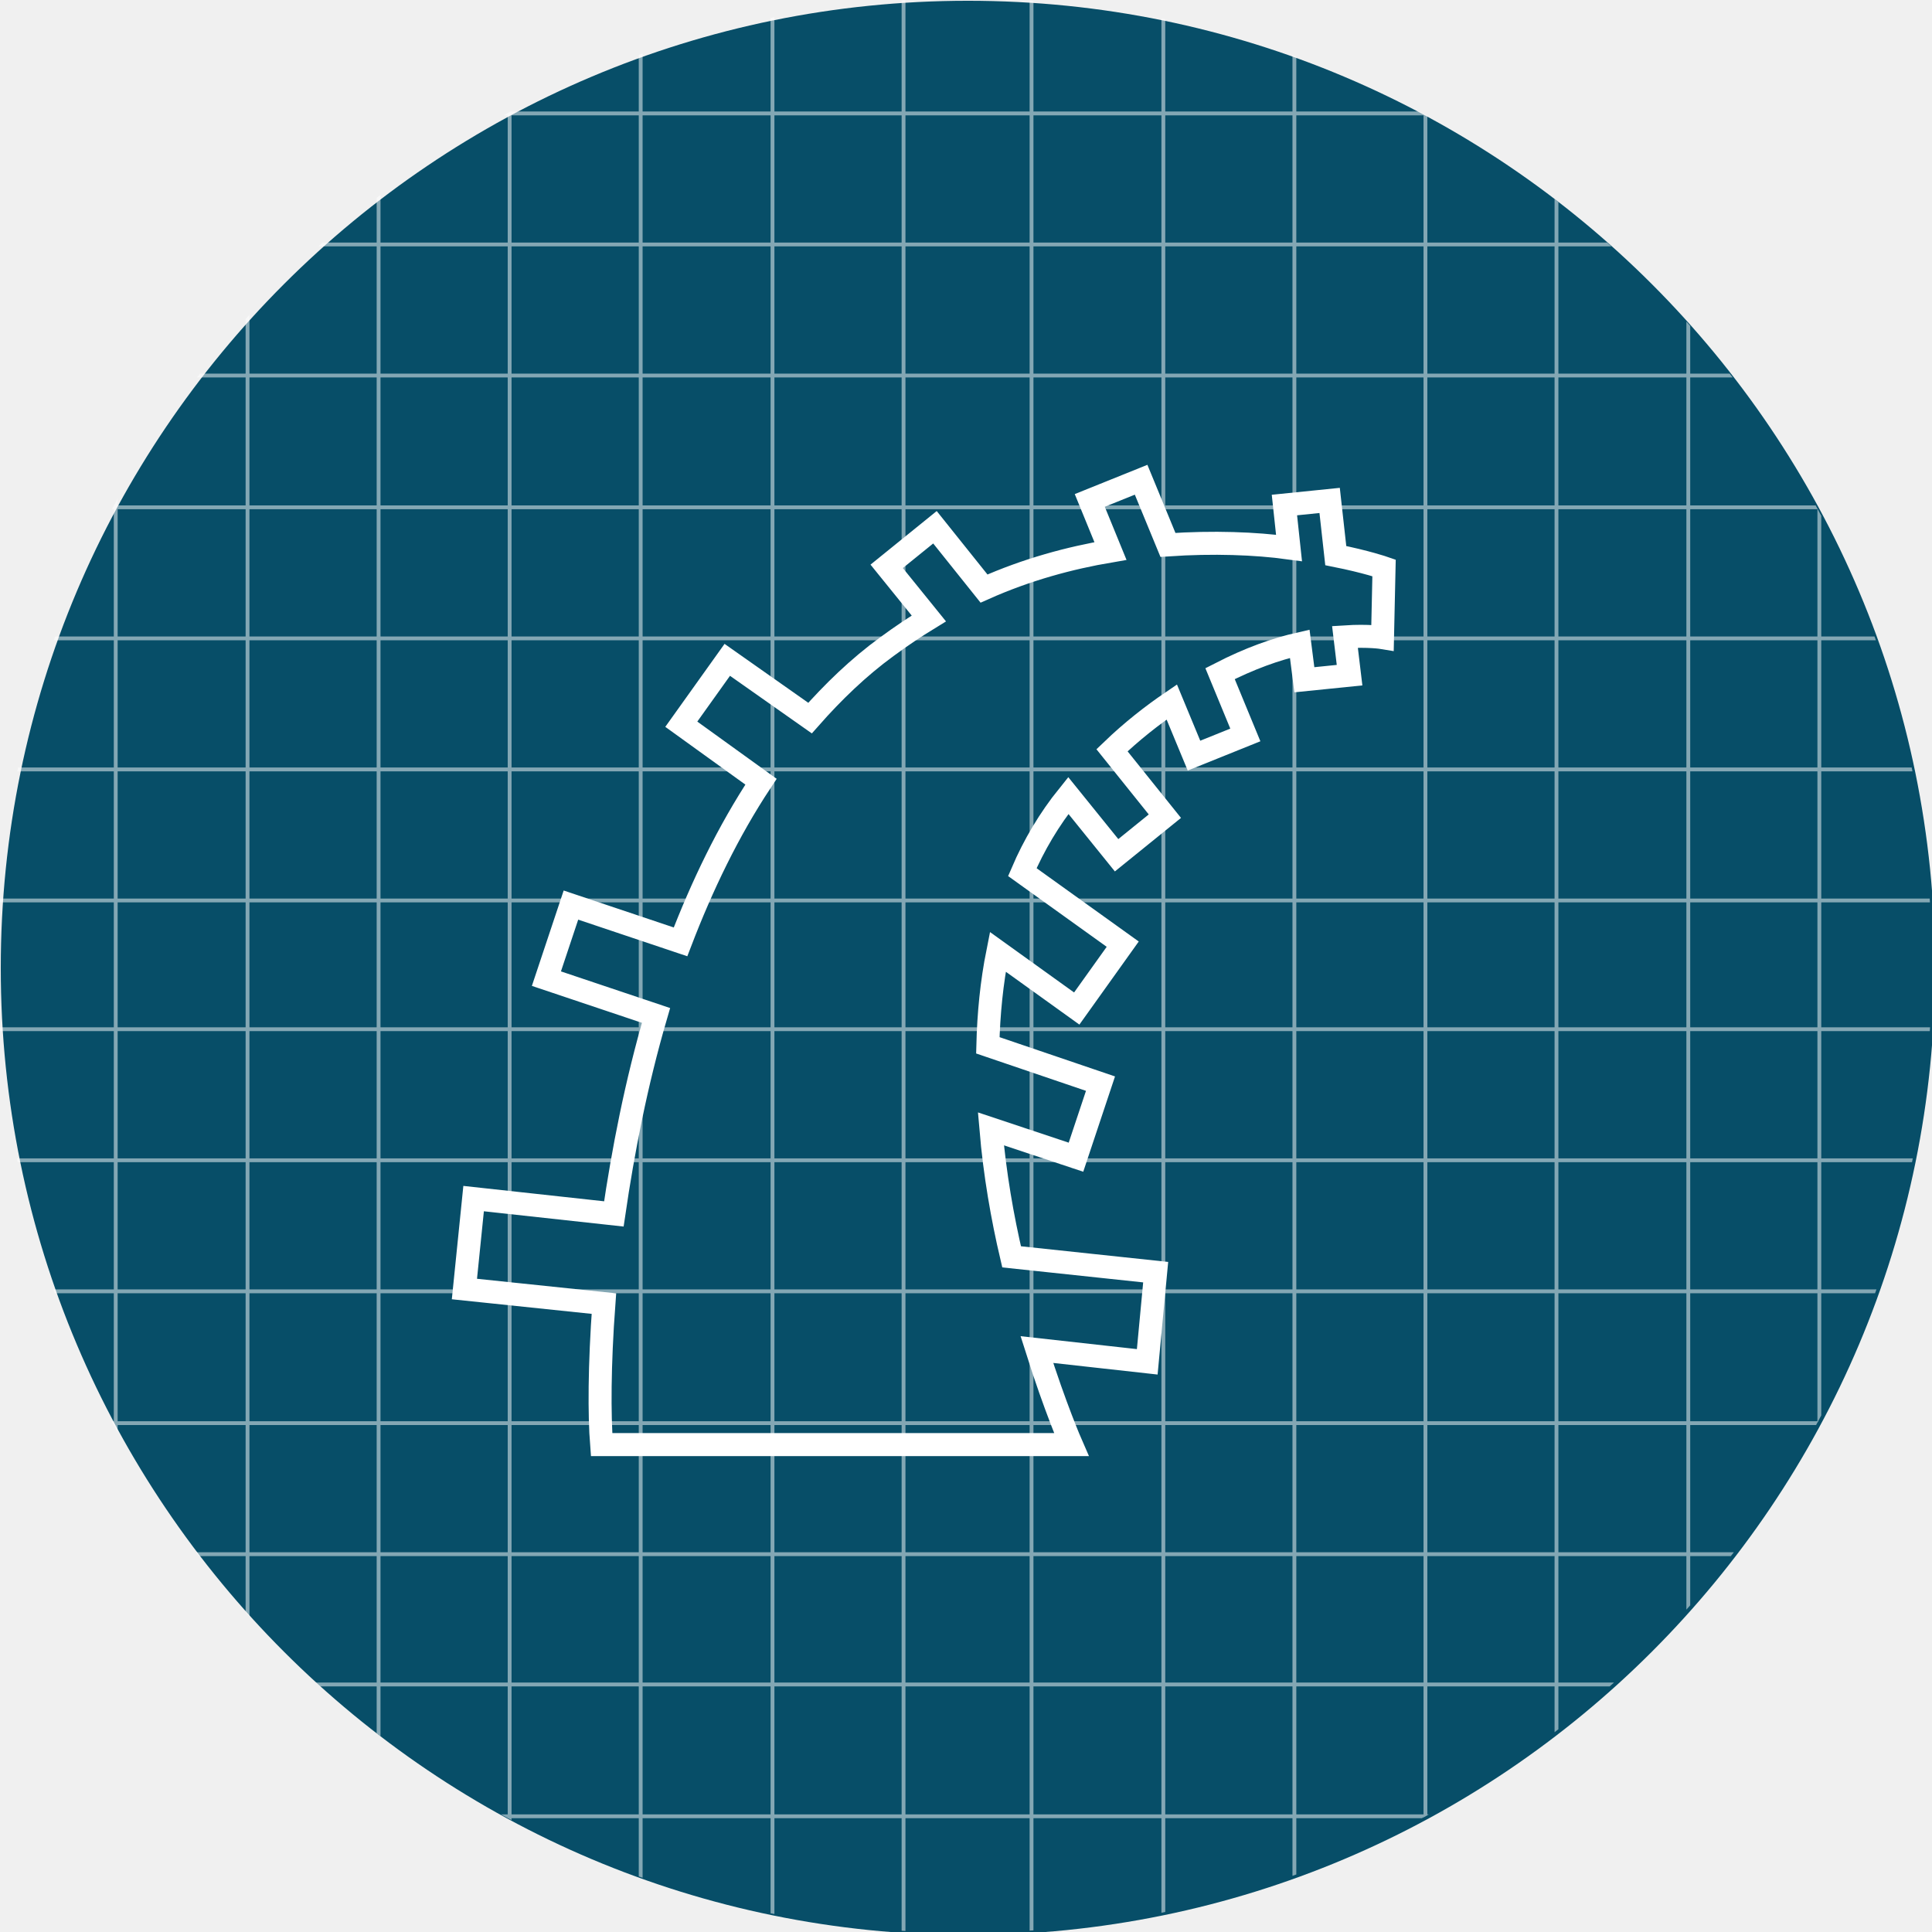
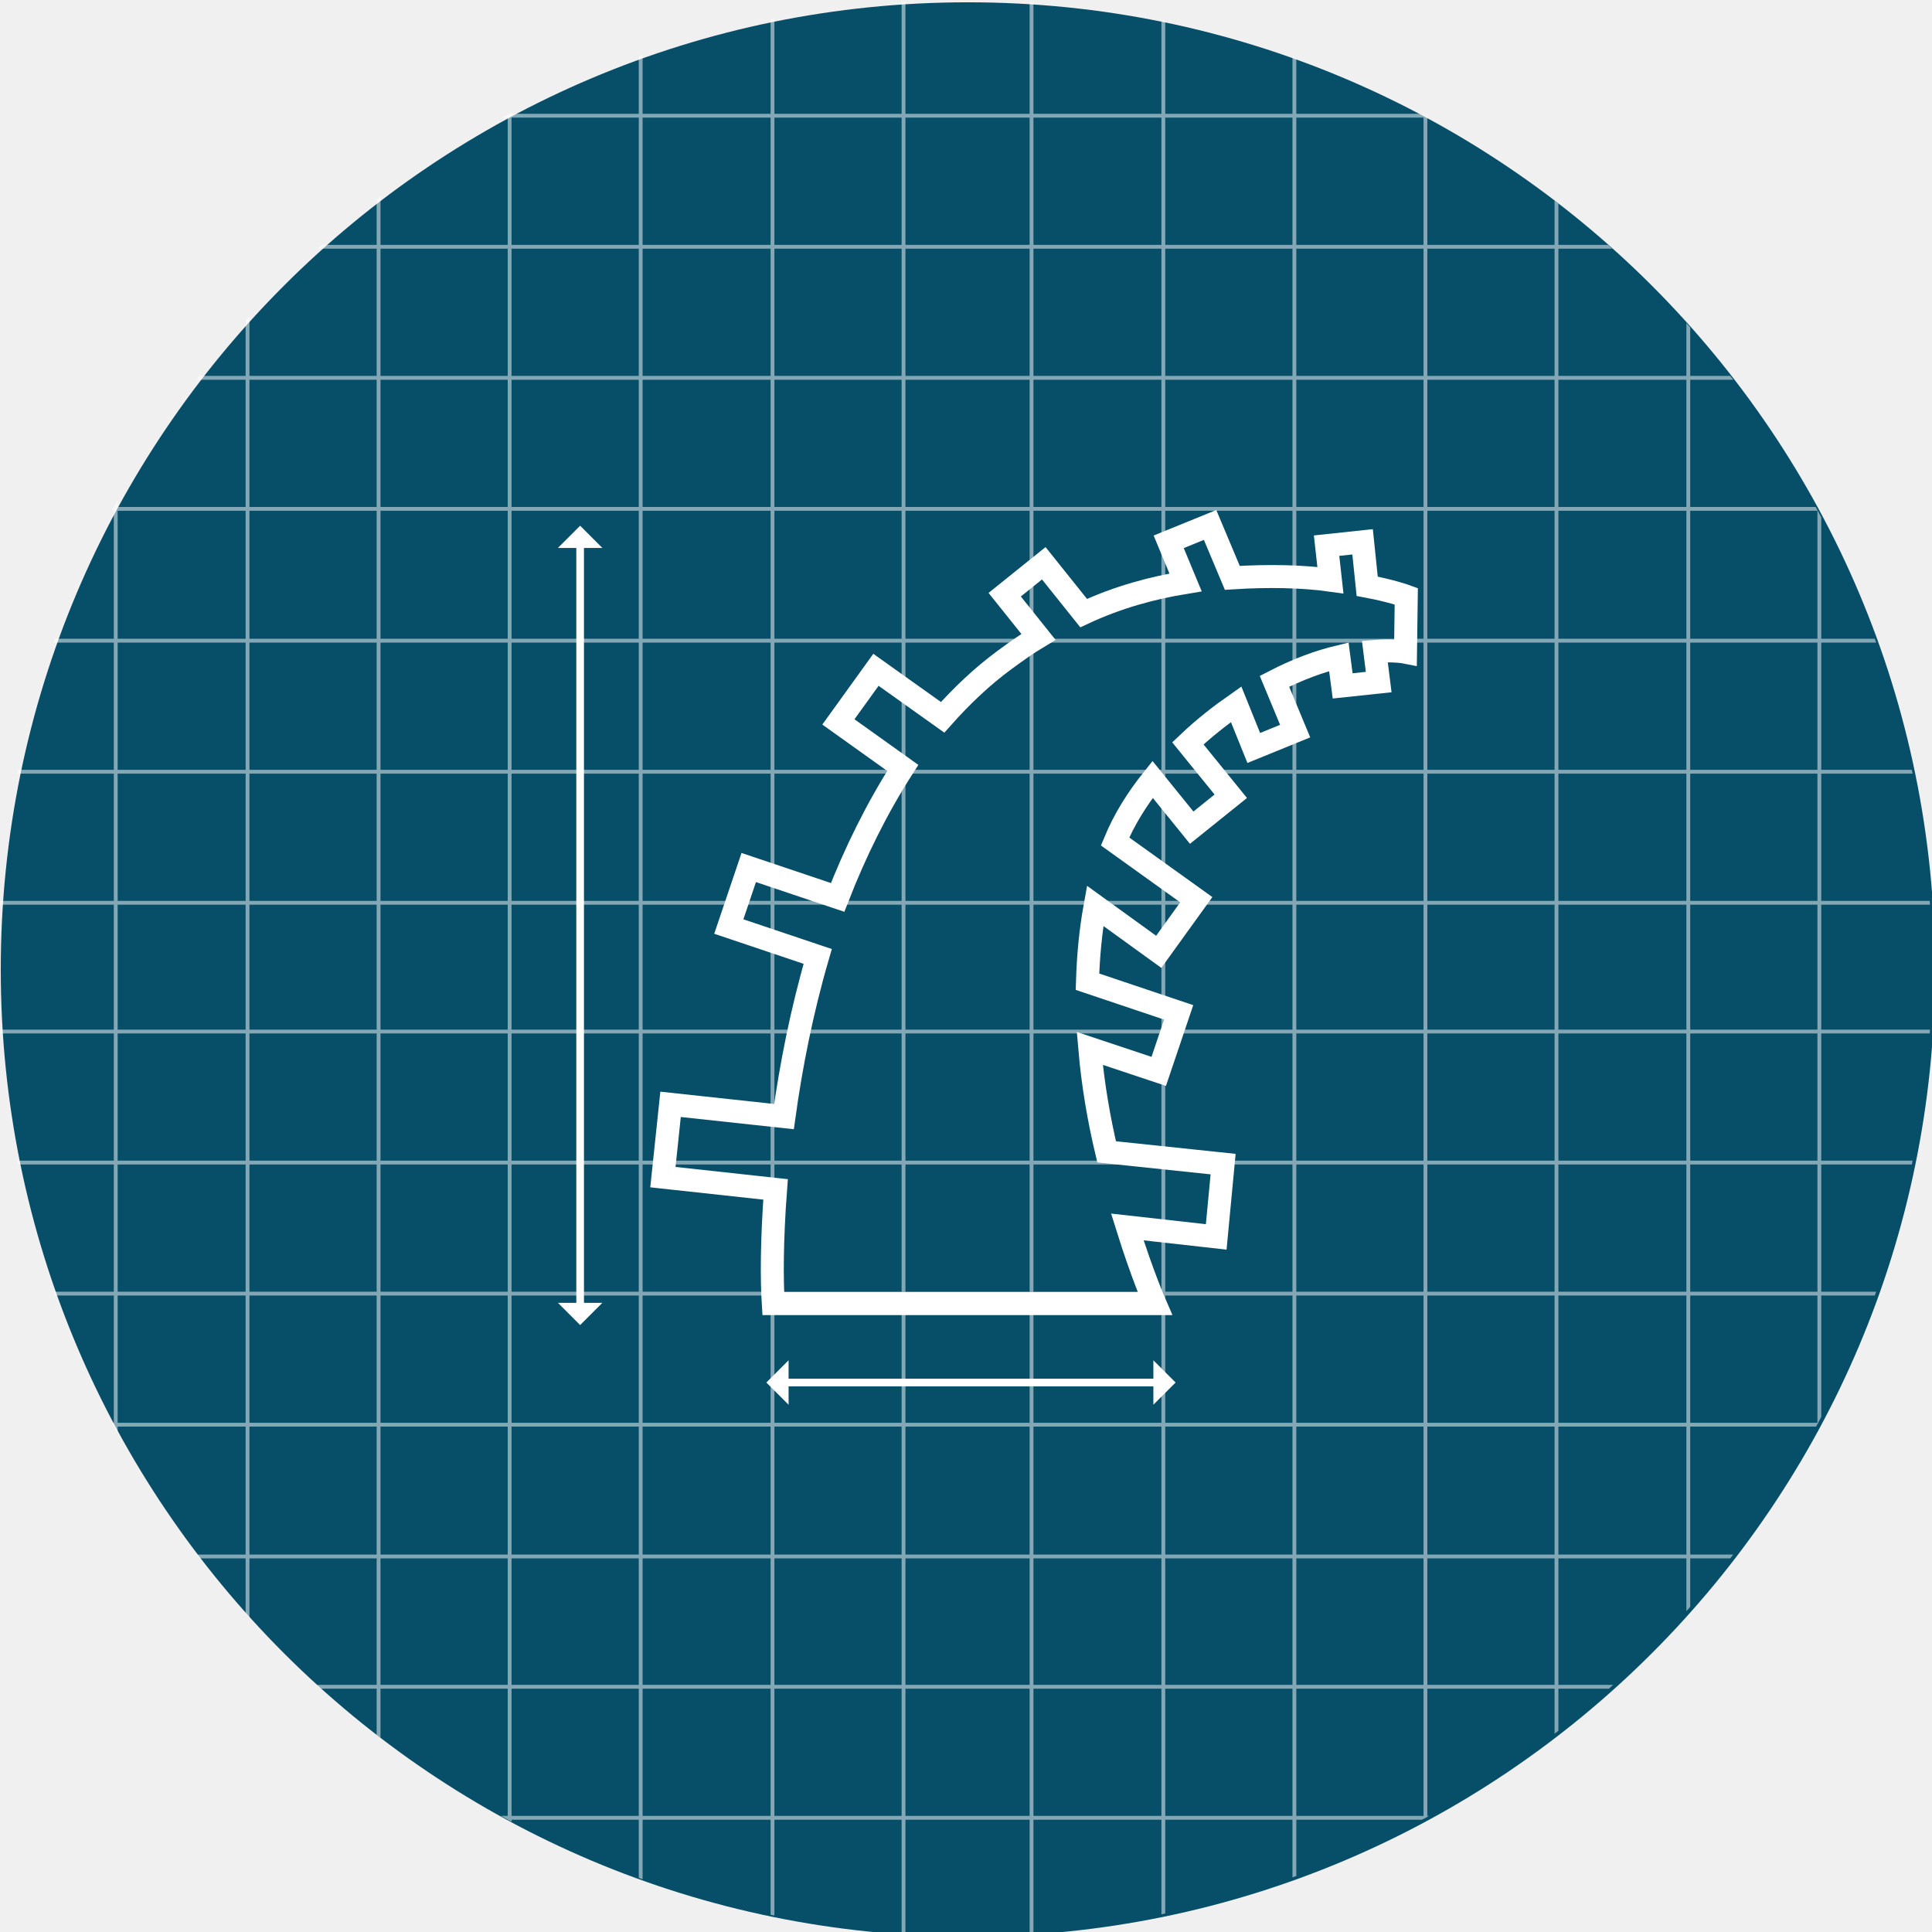
<svg xmlns="http://www.w3.org/2000/svg" xmlns:xlink="http://www.w3.org/1999/xlink" version="1.1" id="Layer_1" x="0px" y="0px" viewBox="200.3 1.3 252.1 252" enable-background="new 200.3 1.3 252.1 252" xml:space="preserve">
-   <g display="none">
-     <g display="inline">
-       <path fill="#FFFFFF" d="M488.2,115.4v24.6c19.8,1.6,35.1,6.4,46.4,14.6c20.4,12.9,30.9,34,31.7,63h-47.7    c-0.9-10.9-2.7-18.6-5.3-23.5c-4.7-8.7-12.9-13.3-24.9-14.2v69.3c28.6,10,47.9,18.6,57.9,26.4c16.2,12.7,24.4,30.6,24.4,53.7    c0,30.6-11.3,52.8-33.7,66.6c-13.8,8.4-30,13.5-48.8,14.9v36.6h-17.5v-36.2c-24-2.7-41.7-7.8-53.5-15.5    c-20.6-14-30.9-37.7-30.6-71.2h49.1c1.8,15.3,4,25.5,7.1,30.6c4.7,8.2,14,13.3,27.7,15.8v-77.7l-14.6-4.4    c-23.1-6.9-39.5-16.2-49.1-28.4c-9.5-12.2-14.2-26.6-14.2-43.7c0-11.3,1.8-21.5,5.5-30.6c3.8-9.1,8.9-17.1,15.5-23.7    c8.7-8.7,18.2-14.6,28.6-17.8c6.4-2,15.8-3.6,28.2-4.4v-24.6H488.2 M470.7,243.9v-63.7c-10.7,0.2-18.4,3.1-23.5,8.4    c-5.1,5.3-7.5,12.7-7.5,22.2c0,10.2,3.8,18.2,11.5,24.2C455.4,238.2,461.8,241.3,470.7,243.9 M488.2,370.2    c9.5-1.1,16.4-3.3,20.6-6.4c7.5-5.5,11.3-15.3,11.3-28.9c0-10.4-3.6-18.6-10.7-24.6c-4.2-3.6-11.3-7.1-21.3-10.9V370.2     M494.9,108.8h-6.7h-17.5H464v6.7v18.2c-10,1.1-17.8,2.4-23.5,4.2c-11.5,3.6-22,10.2-31.3,19.5c-7.3,7.3-13.1,16-17.1,26    c-4,10-6,21.1-6,33.3c0,18.6,5.3,34.6,15.8,47.9c10.4,13.1,28,23.5,52.4,30.6l10,2.9v64.1c-7.5-2.4-12.7-6-15.3-10.7    c-1.8-3.1-4.2-10.4-6.2-28.2l-0.7-6h-6h-49.3h-6.7v6.7c-0.4,35.7,10.9,61.7,33.5,76.8c11.8,7.8,28.4,13.1,50.6,16V447v6.7h6.7    h17.5h6.7V447v-30.4c17.3-2,32.6-7.1,45.5-15.3c24.4-15.1,36.8-39.3,36.8-72.1c0-25.3-9.1-45.1-27.1-59    c-10-7.8-28.2-16.2-55.3-25.7v-56.8c5.8,1.6,9.8,4.7,12.2,9.5c1.6,2.9,3.6,8.9,4.7,21.1l0.4,6h6h47.7h6.9l-0.2-6.9    c-0.9-31.3-12.4-54.2-34.6-68.4c-10.9-7.8-25.5-12.9-43.5-15.1v-18.4v-6.7H494.9z M464,234.6c-3.8-1.6-6.7-3.3-8.9-4.9    c-6-4.7-8.9-10.9-8.9-18.9c0-7.5,2-13.3,5.8-17.5c2.7-2.9,6.7-4.9,12-5.8V234.6L464,234.6z M494.9,362.2V309    c5.5,2.7,8.7,4.7,10.4,6c5.5,4.7,8.2,11.1,8.2,19.5c0,11.3-2.9,19.3-8.7,23.5C503.3,359.6,500.4,360.9,494.9,362.2L494.9,362.2z" />
-     </g>
-   </g>
  <g>
    <g>
-       <circle fill="#074E68" cx="326.6" cy="127.6" r="126.2" />
+       <circle fill="#074E68" cx="326.6" cy="127.8" r="126.2" />
      <g opacity="0.5" enable-background="new    ">
        <g>
          <g>
            <g>
              <defs>
-                 <circle id="SVGID_1_" cx="326.2" cy="127.3" r="126.2" />
+                 <circle id="SVGID_1_" cx="326.2" cy="127.5" r="126.2" />
              </defs>
              <clipPath id="SVGID_2_">
                <use xlink:href="#SVGID_1_" overflow="visible" />
              </clipPath>
              <g clip-path="url(#SVGID_2_)">
                <g>
-                   <line fill="none" stroke="#FFFFFF" stroke-width="0.5" stroke-miterlimit="10" x1="420.6" y1="346.2" x2="420.6" y2="-77.1" />
-                   <line fill="none" stroke="#FFFFFF" stroke-width="0.5" stroke-miterlimit="10" x1="403.4" y1="346.2" x2="403.4" y2="-77.1" />
-                   <line fill="none" stroke="#FFFFFF" stroke-width="0.5" stroke-miterlimit="10" x1="437.7" y1="345.8" x2="437.7" y2="-77.5" />
-                   <line fill="none" stroke="#FFFFFF" stroke-width="0.5" stroke-miterlimit="10" x1="454.8" y1="346.2" x2="454.8" y2="-77.1" />
-                   <line fill="none" stroke="#FFFFFF" stroke-width="0.5" stroke-miterlimit="10" x1="352.1" y1="346.2" x2="352.1" y2="-77.1" />
-                   <line fill="none" stroke="#FFFFFF" stroke-width="0.5" stroke-miterlimit="10" x1="334.9" y1="346.2" x2="334.9" y2="-77.1" />
-                   <line fill="none" stroke="#FFFFFF" stroke-width="0.5" stroke-miterlimit="10" x1="369.2" y1="345.8" x2="369.2" y2="-77.5" />
-                   <line fill="none" stroke="#FFFFFF" stroke-width="0.5" stroke-miterlimit="10" x1="386.3" y1="346.2" x2="386.3" y2="-77.1" />
-                   <line fill="none" stroke="#FFFFFF" stroke-width="0.5" stroke-miterlimit="10" x1="283.9" y1="346.4" x2="283.9" y2="-76.8" />
-                   <line fill="none" stroke="#FFFFFF" stroke-width="0.5" stroke-miterlimit="10" x1="266.8" y1="346.4" x2="266.8" y2="-76.8" />
-                   <line fill="none" stroke="#FFFFFF" stroke-width="0.5" stroke-miterlimit="10" x1="301.1" y1="346" x2="301.1" y2="-77.3" />
-                   <line fill="none" stroke="#FFFFFF" stroke-width="0.5" stroke-miterlimit="10" x1="318.2" y1="346.4" x2="318.2" y2="-76.8" />
-                   <line fill="none" stroke="#FFFFFF" stroke-width="0.5" stroke-miterlimit="10" x1="215.4" y1="346.4" x2="215.4" y2="-76.8" />
-                   <line fill="none" stroke="#FFFFFF" stroke-width="0.5" stroke-miterlimit="10" x1="198.4" y1="346.4" x2="198.4" y2="-76.8" />
-                   <line fill="none" stroke="#FFFFFF" stroke-width="0.5" stroke-miterlimit="10" x1="232.6" y1="346" x2="232.6" y2="-77.3" />
-                   <line fill="none" stroke="#FFFFFF" stroke-width="0.5" stroke-miterlimit="10" x1="249.7" y1="346.4" x2="249.7" y2="-76.8" />
+                   <line fill="none" stroke="#FFFFFF" stroke-width="0.5" stroke-miterlimit="10" x1="420.6" y1="346.5" x2="420.6" y2="-76.8" />
+                   <line fill="none" stroke="#FFFFFF" stroke-width="0.5" stroke-miterlimit="10" x1="403.4" y1="346.5" x2="403.4" y2="-76.8" />
+                   <line fill="none" stroke="#FFFFFF" stroke-width="0.5" stroke-miterlimit="10" x1="437.7" y1="346.1" x2="437.7" y2="-77.2" />
+                   <line fill="none" stroke="#FFFFFF" stroke-width="0.5" stroke-miterlimit="10" x1="454.8" y1="346.5" x2="454.8" y2="-76.8" />
+                   <line fill="none" stroke="#FFFFFF" stroke-width="0.5" stroke-miterlimit="10" x1="352.1" y1="346.5" x2="352.1" y2="-76.8" />
+                   <line fill="none" stroke="#FFFFFF" stroke-width="0.5" stroke-miterlimit="10" x1="334.9" y1="346.5" x2="334.9" y2="-76.8" />
+                   <line fill="none" stroke="#FFFFFF" stroke-width="0.5" stroke-miterlimit="10" x1="369.2" y1="346.1" x2="369.2" y2="-77.2" />
+                   <line fill="none" stroke="#FFFFFF" stroke-width="0.5" stroke-miterlimit="10" x1="386.3" y1="346.5" x2="386.3" y2="-76.8" />
+                   <line fill="none" stroke="#FFFFFF" stroke-width="0.5" stroke-miterlimit="10" x1="283.9" y1="346.7" x2="283.9" y2="-76.5" />
+                   <line fill="none" stroke="#FFFFFF" stroke-width="0.5" stroke-miterlimit="10" x1="266.8" y1="346.7" x2="266.8" y2="-76.5" />
+                   <line fill="none" stroke="#FFFFFF" stroke-width="0.5" stroke-miterlimit="10" x1="301.1" y1="346.3" x2="301.1" y2="-77" />
+                   <line fill="none" stroke="#FFFFFF" stroke-width="0.5" stroke-miterlimit="10" x1="318.2" y1="346.7" x2="318.2" y2="-76.5" />
+                   <line fill="none" stroke="#FFFFFF" stroke-width="0.5" stroke-miterlimit="10" x1="215.4" y1="346.7" x2="215.4" y2="-76.5" />
+                   <line fill="none" stroke="#FFFFFF" stroke-width="0.5" stroke-miterlimit="10" x1="198.4" y1="346.7" x2="198.4" y2="-76.5" />
+                   <line fill="none" stroke="#FFFFFF" stroke-width="0.5" stroke-miterlimit="10" x1="232.6" y1="346.3" x2="232.6" y2="-77" />
+                   <line fill="none" stroke="#FFFFFF" stroke-width="0.5" stroke-miterlimit="10" x1="249.7" y1="346.7" x2="249.7" y2="-76.5" />
                </g>
                <g>
-                   <line fill="none" stroke="#FFFFFF" stroke-width="0.5" stroke-miterlimit="10" x1="123.2" y1="221.1" x2="546.5" y2="221.1" />
-                   <line fill="none" stroke="#FFFFFF" stroke-width="0.5" stroke-miterlimit="10" x1="123.2" y1="204.1" x2="546.5" y2="204.1" />
-                   <line fill="none" stroke="#FFFFFF" stroke-width="0.5" stroke-miterlimit="10" x1="123.7" y1="238.3" x2="546.9" y2="238.3" />
-                   <line fill="none" stroke="#FFFFFF" stroke-width="0.5" stroke-miterlimit="10" x1="123.2" y1="255.4" x2="546.5" y2="255.4" />
-                   <line fill="none" stroke="#FFFFFF" stroke-width="0.5" stroke-miterlimit="10" x1="123.2" y1="152.7" x2="546.5" y2="152.7" />
-                   <line fill="none" stroke="#FFFFFF" stroke-width="0.5" stroke-miterlimit="10" x1="123.2" y1="135.6" x2="546.5" y2="135.6" />
-                   <line fill="none" stroke="#FFFFFF" stroke-width="0.5" stroke-miterlimit="10" x1="123.7" y1="169.8" x2="546.9" y2="169.8" />
-                   <line fill="none" stroke="#FFFFFF" stroke-width="0.5" stroke-miterlimit="10" x1="123.2" y1="187" x2="546.5" y2="187" />
-                   <line fill="none" stroke="#FFFFFF" stroke-width="0.5" stroke-miterlimit="10" x1="123" y1="84.6" x2="546.3" y2="84.6" />
-                   <line fill="none" stroke="#FFFFFF" stroke-width="0.5" stroke-miterlimit="10" x1="123" y1="67.5" x2="546.3" y2="67.5" />
-                   <line fill="none" stroke="#FFFFFF" stroke-width="0.5" stroke-miterlimit="10" x1="123.4" y1="101.7" x2="546.7" y2="101.7" />
-                   <line fill="none" stroke="#FFFFFF" stroke-width="0.5" stroke-miterlimit="10" x1="123" y1="118.8" x2="546.3" y2="118.8" />
-                   <line fill="none" stroke="#FFFFFF" stroke-width="0.5" stroke-miterlimit="10" x1="123" y1="16.1" x2="546.3" y2="16.1" />
-                   <line fill="none" stroke="#FFFFFF" stroke-width="0.5" stroke-miterlimit="10" x1="123" y1="-1.1" x2="546.3" y2="-1.1" />
-                   <line fill="none" stroke="#FFFFFF" stroke-width="0.5" stroke-miterlimit="10" x1="123.4" y1="33.2" x2="546.7" y2="33.2" />
-                   <line fill="none" stroke="#FFFFFF" stroke-width="0.5" stroke-miterlimit="10" x1="123" y1="50.3" x2="546.3" y2="50.3" />
+                   <line fill="none" stroke="#FFFFFF" stroke-width="0.5" stroke-miterlimit="10" x1="123.2" y1="221.4" x2="546.5" y2="221.4" />
+                   <line fill="none" stroke="#FFFFFF" stroke-width="0.5" stroke-miterlimit="10" x1="123.2" y1="204.4" x2="546.5" y2="204.4" />
+                   <line fill="none" stroke="#FFFFFF" stroke-width="0.5" stroke-miterlimit="10" x1="123.7" y1="238.5" x2="546.9" y2="238.5" />
+                   <line fill="none" stroke="#FFFFFF" stroke-width="0.5" stroke-miterlimit="10" x1="123.2" y1="255.7" x2="546.5" y2="255.7" />
+                   <line fill="none" stroke="#FFFFFF" stroke-width="0.5" stroke-miterlimit="10" x1="123.2" y1="153" x2="546.5" y2="153" />
+                   <line fill="none" stroke="#FFFFFF" stroke-width="0.5" stroke-miterlimit="10" x1="123.2" y1="135.9" x2="546.5" y2="135.9" />
+                   <line fill="none" stroke="#FFFFFF" stroke-width="0.5" stroke-miterlimit="10" x1="123.7" y1="170.1" x2="546.9" y2="170.1" />
+                   <line fill="none" stroke="#FFFFFF" stroke-width="0.5" stroke-miterlimit="10" x1="123.2" y1="187.2" x2="546.5" y2="187.2" />
+                   <line fill="none" stroke="#FFFFFF" stroke-width="0.5" stroke-miterlimit="10" x1="123" y1="84.9" x2="546.3" y2="84.9" />
+                   <line fill="none" stroke="#FFFFFF" stroke-width="0.5" stroke-miterlimit="10" x1="123" y1="67.7" x2="546.3" y2="67.7" />
+                   <line fill="none" stroke="#FFFFFF" stroke-width="0.5" stroke-miterlimit="10" x1="123.4" y1="102" x2="546.7" y2="102" />
+                   <line fill="none" stroke="#FFFFFF" stroke-width="0.5" stroke-miterlimit="10" x1="123" y1="119.1" x2="546.3" y2="119.1" />
+                   <line fill="none" stroke="#FFFFFF" stroke-width="0.5" stroke-miterlimit="10" x1="123" y1="16.4" x2="546.3" y2="16.4" />
+                   <line fill="none" stroke="#FFFFFF" stroke-width="0.5" stroke-miterlimit="10" x1="123" y1="-0.8" x2="546.3" y2="-0.8" />
+                   <line fill="none" stroke="#FFFFFF" stroke-width="0.5" stroke-miterlimit="10" x1="123.4" y1="33.5" x2="546.7" y2="33.5" />
+                   <line fill="none" stroke="#FFFFFF" stroke-width="0.5" stroke-miterlimit="10" x1="123" y1="50.6" x2="546.3" y2="50.6" />
                </g>
              </g>
            </g>
          </g>
        </g>
      </g>
    </g>
-     <path fill="none" stroke="#FFFFFF" stroke-width="3" stroke-miterlimit="10" d="M374.6,73.8l-0.8-7.2l-5.9,0.6l0.6,5.6   c-4.4-0.6-9.9-0.8-15.8-0.4l-3.5-8.5l-6.7,2.7l2.7,6.6c-5.3,0.9-10.9,2.4-16.5,4.9l-6.4-8l-6.3,5.1l5.5,6.8   c-1.8,1.1-3.6,2.3-5.5,3.7c-3.7,2.7-7,5.9-10,9.3l-10.8-7.6l-6,8.4l10.4,7.5c-4.3,6.5-7.7,13.6-10.5,20.9l-14.3-4.8l-3.2,9.6   l14.3,4.8c-2.6,8.9-4.3,17.7-5.5,25.9l-18.3-2l-1.2,11.8l18.2,1.9c-0.6,8.1-0.6,14.6-0.3,18.4h61.3c0,0-2.1-4.8-4.5-12.4l14.4,1.6   l1.1-11.7l-18.8-2c-1.2-5.1-2.2-10.8-2.7-16.7l11.1,3.7l3.2-9.6l-14.7-5c0.1-4.1,0.5-8.2,1.3-12.2l10.3,7.4l6-8.4l-13.1-9.4   c1.5-3.5,3.5-6.9,6-10l6.3,7.8l6.3-5.1l-6.9-8.6c2.6-2.5,5.3-4.6,7.8-6.3l2.9,7l6.7-2.7l-3.3-8c3.9-2,7.3-3.2,10.4-3.9l0.6,4.7   l5.9-0.6l-0.6-5c3.1-0.2,4.9,0.1,4.9,0.1l0.2-9.1C380.9,75.4,378.6,74.6,374.6,73.8z" />
+     <path fill="none" stroke="#FFFFFF" stroke-width="3" stroke-miterlimit="10" d="M378.7,77.8l-0.6-5.8l-4.7,0.5l0.5,4.5   c-3.6-0.5-8-0.6-12.8-0.3l-2.9-6.9l-5.4,2.2l2.2,5.3c-4.3,0.7-8.8,1.9-13.3,4l-5.2-6.5l-5.1,4.1l4.4,5.5c-1.5,0.9-2.9,1.9-4.4,3   c-3,2.2-5.7,4.8-8.1,7.5l-8.7-6.2l-4.9,6.8l8.4,6c-3.4,5.3-6.2,11-8.5,16.9l-11.6-3.9l-2.6,7.7l11.6,3.9   c-2.1,7.2-3.5,14.4-4.4,20.9l-14.8-1.6l-1,9.5l14.7,1.6c-0.5,6.6-0.5,11.8-0.3,14.9H351c0,0-1.7-3.9-3.6-10l11.6,1.3l0.9-9.5   l-15.2-1.6c-1-4.2-1.8-8.8-2.2-13.5l9,3l2.6-7.7l-11.9-4c0.1-3.3,0.4-6.6,1-9.9l8.3,6l4.9-6.8l-10.6-7.6c1.2-2.9,2.9-5.6,4.9-8.1   l5.1,6.3l5.1-4.1l-5.6-6.9c2.1-2,4.3-3.7,6.3-5.1l2.3,5.7l5.4-2.2l-2.7-6.5c3.1-1.6,5.9-2.6,8.4-3.2l0.5,3.8l4.7-0.5l-0.5-4   c2.5-0.2,4,0.1,4,0.1l0.1-7.3C383.8,79.1,381.9,78.4,378.7,77.8z" />
+     <g>
+       <line fill="none" stroke="#FFFFFF" stroke-miterlimit="10" x1="276" y1="172.8" x2="276" y2="71.3" />
+       <polygon fill="#FFFFFF" points="276,174.2 273.1,171.3 278.9,171.3   " />
+       <polygon fill="#FFFFFF" points="276,69.9 278.9,72.8 273.1,72.8   " />
+     </g>
+     <g>
+       <line fill="none" stroke="#FFFFFF" stroke-miterlimit="10" x1="301.8" y1="181.7" x2="352.2" y2="181.7" />
+       <polygon fill="#FFFFFF" points="300.3,181.7 303.2,178.8 303.2,184.6   " />
+       <polygon fill="#FFFFFF" points="353.7,181.7 350.8,184.6 350.8,178.8   " />
+     </g>
  </g>
</svg>
